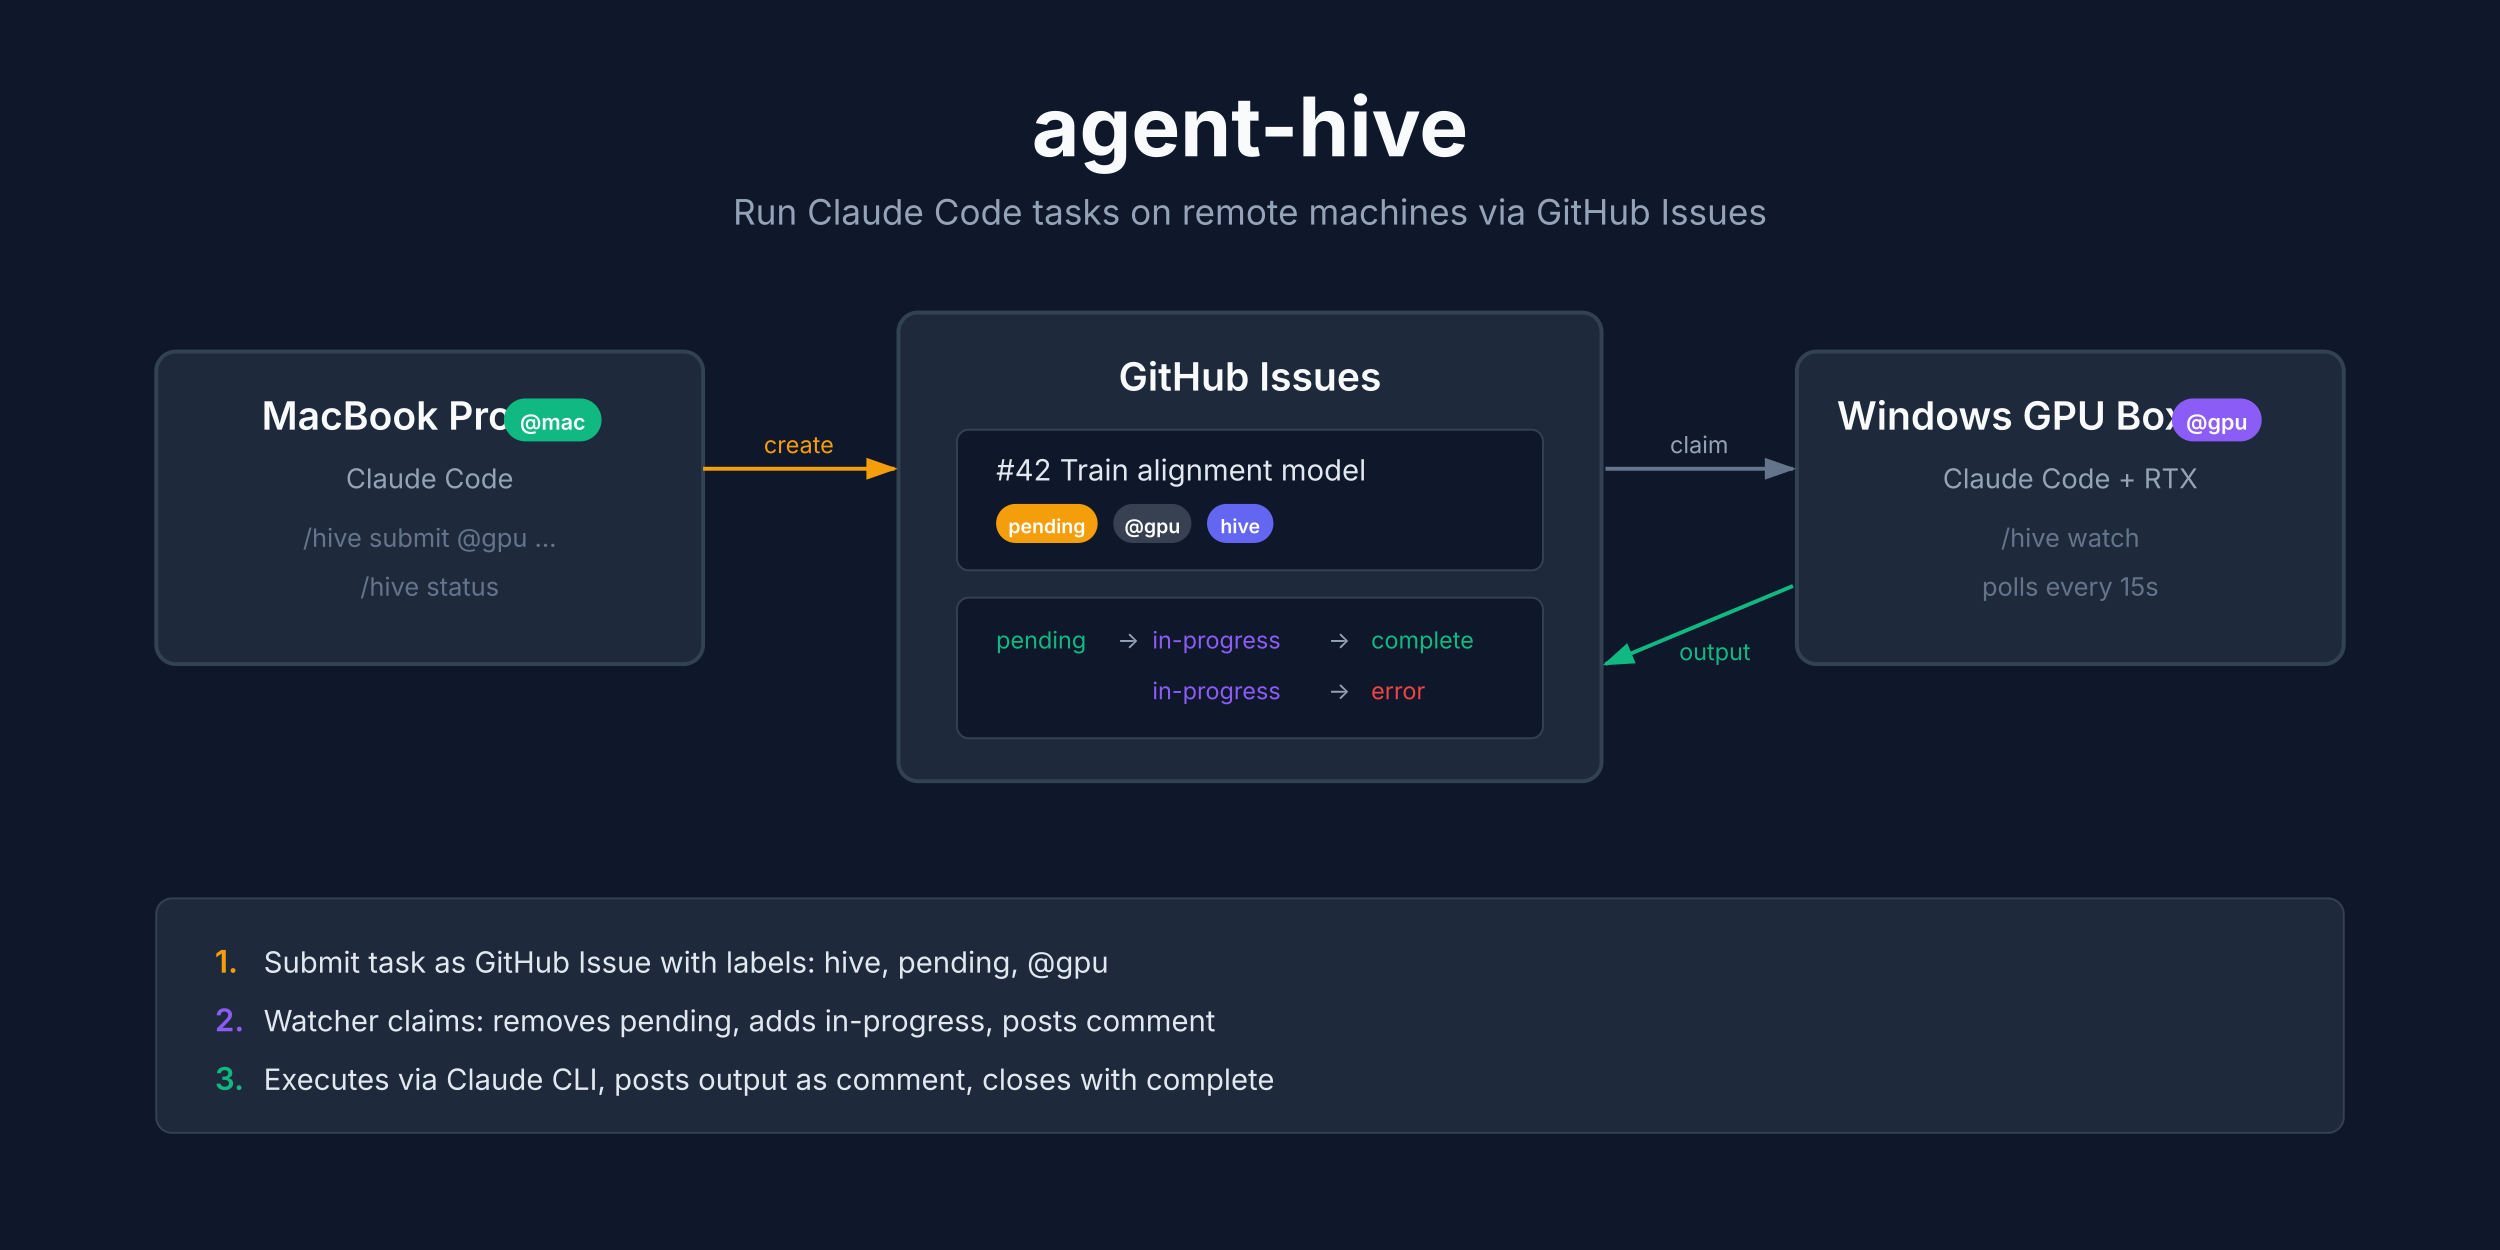
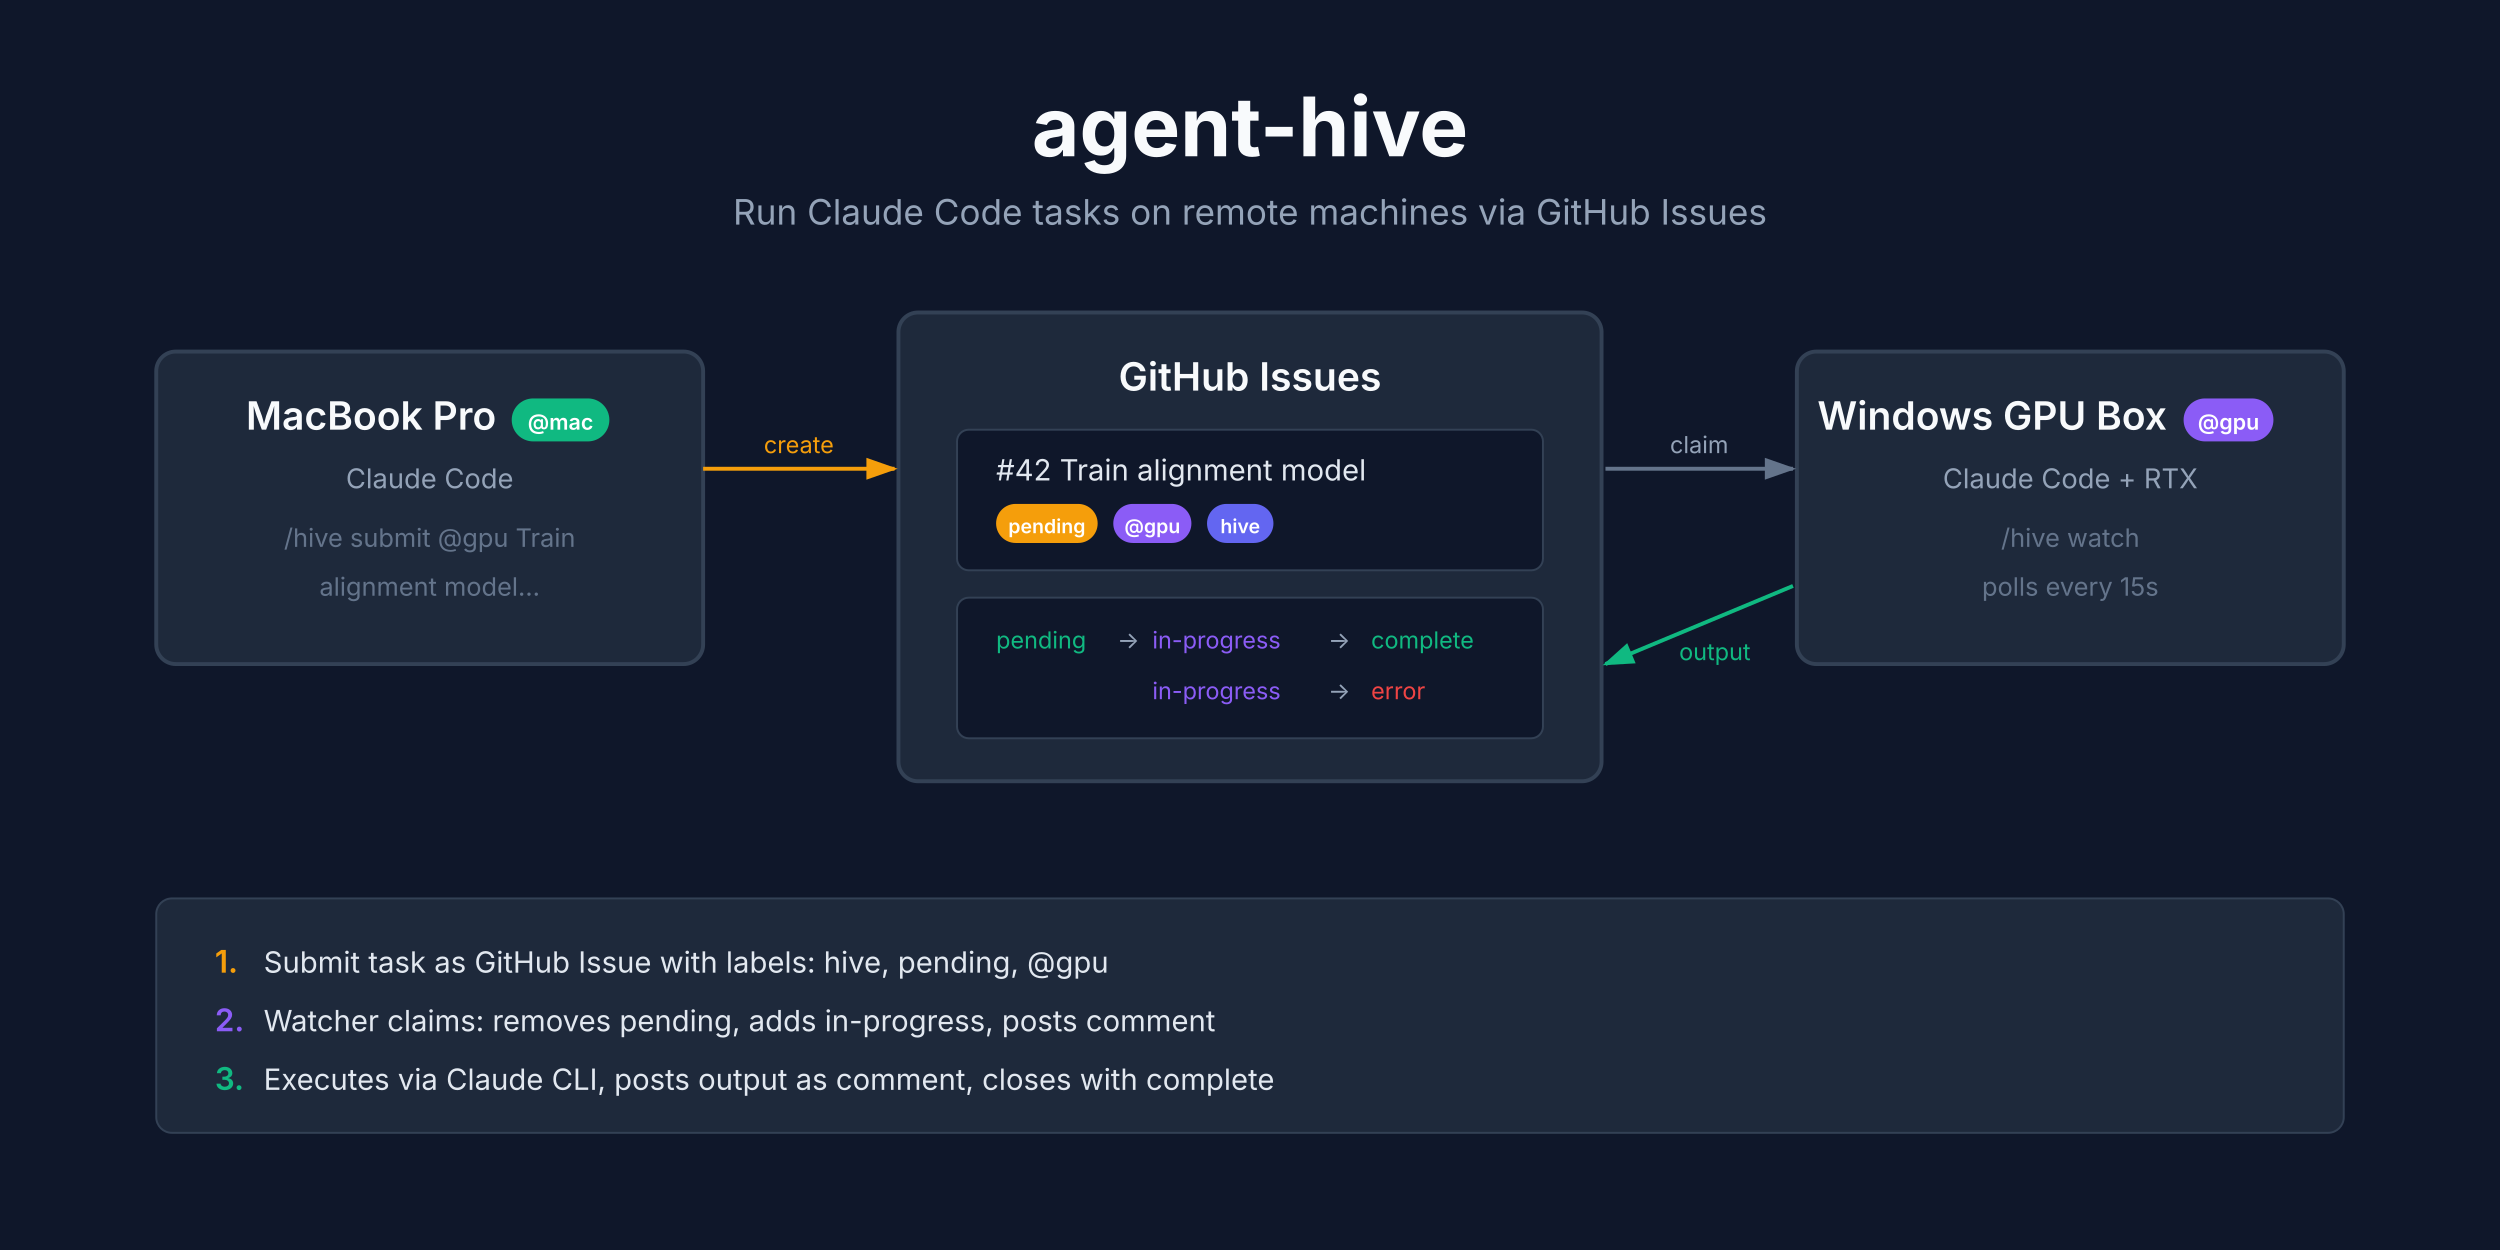
<svg xmlns="http://www.w3.org/2000/svg" viewBox="0 0 1280 640" font-family="-apple-system, BlinkMacSystemFont, 'Segoe UI', sans-serif">
  <defs>
    <marker id="arrow" viewBox="0 0 10 7" refX="9" refY="3.5" markerWidth="8" markerHeight="6" orient="auto-start-reverse">
      <path d="M0,0 L10,3.5 L0,7z" fill="#64748b" />
    </marker>
    <marker id="arrow-green" viewBox="0 0 10 7" refX="9" refY="3.5" markerWidth="8" markerHeight="6" orient="auto-start-reverse">
      <path d="M0,0 L10,3.5 L0,7z" fill="#10b981" />
    </marker>
    <marker id="arrow-amber" viewBox="0 0 10 7" refX="9" refY="3.5" markerWidth="8" markerHeight="6" orient="auto-start-reverse">
      <path d="M0,0 L10,3.5 L0,7z" fill="#f59e0b" />
    </marker>
  </defs>
  <rect width="1280" height="640" fill="#0f172a" />
  <text x="640" y="80" text-anchor="middle" fill="#f8fafc" font-size="42" font-weight="700">agent-hive</text>
  <text x="640" y="115" text-anchor="middle" fill="#94a3b8" font-size="18">Run Claude Code tasks on remote machines via GitHub Issues</text>
  <rect x="80" y="180" width="280" height="160" rx="10" fill="#1e293b" stroke="#334155" stroke-width="2" />
-   <text x="198" y="220" text-anchor="middle" fill="#f8fafc" font-size="20" font-weight="600">MacBook Pro</text>
-   <rect x="258" y="204" width="50" height="22" rx="11" fill="#10b981" />
-   <text x="283" y="220" text-anchor="middle" fill="#fff" font-size="11" font-weight="600">@mac</text>
+   <text x="190" y="220" text-anchor="middle" fill="#f8fafc" font-size="20" font-weight="600">MacBook Pro</text>
+   <rect x="262" y="204" width="50" height="22" rx="11" fill="#10b981" />
+   <text x="287" y="220" text-anchor="middle" fill="#fff" font-size="11" font-weight="600">@mac</text>
  <text x="220" y="250" text-anchor="middle" fill="#94a3b8" font-size="14">Claude Code</text>
-   <text x="220" y="280" text-anchor="middle" fill="#64748b" font-size="13">/hive submit @gpu ...</text>
-   <text x="220" y="305" text-anchor="middle" fill="#64748b" font-size="13">/hive status</text>
+   <text x="220" y="280" text-anchor="middle" fill="#64748b" font-size="13">/hive submit @gpu Train</text>
+   <text x="220" y="305" text-anchor="middle" fill="#64748b" font-size="13">  alignment model...</text>
  <rect x="460" y="160" width="360" height="240" rx="10" fill="#1e293b" stroke="#334155" stroke-width="2" />
  <text x="640" y="200" text-anchor="middle" fill="#f8fafc" font-size="20" font-weight="600">GitHub Issues</text>
  <rect x="490" y="220" width="300" height="72" rx="6" fill="#0f172a" stroke="#334155" />
  <text x="510" y="246" fill="#e2e8f0" font-size="15">#42 Train alignment model</text>
  <rect x="510" y="258" width="52" height="20" rx="10" fill="#f59e0b" />
  <text x="536" y="273" text-anchor="middle" fill="#fff" font-size="10" font-weight="600">pending</text>
-   <rect x="570" y="258" width="40" height="20" rx="10" fill="#374151" />
+   <rect x="570" y="258" width="40" height="20" rx="10" fill="#8b5cf6" />
  <text x="590" y="273" text-anchor="middle" fill="#fff" font-size="10" font-weight="600">@gpu</text>
  <rect x="618" y="258" width="34" height="20" rx="10" fill="#6366f1" />
  <text x="635" y="273" text-anchor="middle" fill="#fff" font-size="10" font-weight="600">hive</text>
  <rect x="490" y="306" width="300" height="72" rx="6" fill="#0f172a" stroke="#334155" />
  <text x="510" y="332" fill="#10b981" font-size="12">pending</text>
  <text x="572" y="332" fill="#94a3b8" font-size="12">→</text>
  <text x="590" y="332" fill="#8b5cf6" font-size="12">in-progress</text>
  <text x="680" y="332" fill="#94a3b8" font-size="12">→</text>
  <text x="702" y="332" fill="#10b981" font-size="12">complete</text>
  <text x="590" y="358" fill="#8b5cf6" font-size="12">in-progress</text>
  <text x="680" y="358" fill="#94a3b8" font-size="12">→</text>
  <text x="702" y="358" fill="#ef4444" font-size="12">error</text>
  <rect x="920" y="180" width="280" height="160" rx="10" fill="#1e293b" stroke="#334155" stroke-width="2" />
-   <text x="1030" y="220" text-anchor="middle" fill="#f8fafc" font-size="20" font-weight="600">Windows GPU Box</text>
-   <rect x="1112" y="204" width="46" height="22" rx="11" fill="#8b5cf6" />
-   <text x="1135" y="220" text-anchor="middle" fill="#fff" font-size="11" font-weight="600">@gpu</text>
+   <text x="1020" y="220" text-anchor="middle" fill="#f8fafc" font-size="20" font-weight="600">Windows GPU Box</text>
+   <rect x="1118" y="204" width="46" height="22" rx="11" fill="#8b5cf6" />
+   <text x="1141" y="220" text-anchor="middle" fill="#fff" font-size="11" font-weight="600">@gpu</text>
  <text x="1060" y="250" text-anchor="middle" fill="#94a3b8" font-size="14">Claude Code + RTX</text>
  <text x="1060" y="280" text-anchor="middle" fill="#64748b" font-size="13">/hive watch</text>
  <text x="1060" y="305" text-anchor="middle" fill="#64748b" font-size="13">polls every 15s</text>
  <line x1="360" y1="240" x2="458" y2="240" stroke="#f59e0b" stroke-width="2" marker-end="url(#arrow-amber)" />
  <text x="409" y="232" text-anchor="middle" fill="#f59e0b" font-size="12">create</text>
  <line x1="822" y1="240" x2="918" y2="240" stroke="#64748b" stroke-width="2" marker-end="url(#arrow)" />
  <text x="870" y="232" text-anchor="middle" fill="#94a3b8" font-size="12">claim</text>
  <line x1="918" y1="300" x2="822" y2="340" stroke="#10b981" stroke-width="2" marker-end="url(#arrow-green)" />
  <text x="878" y="338" text-anchor="middle" fill="#10b981" font-size="12">output</text>
  <rect x="80" y="460" width="1120" height="120" rx="8" fill="#1e293b" stroke="#334155" />
  <text x="110" y="498" fill="#f59e0b" font-size="16" font-weight="600">1.</text>
  <text x="135" y="498" fill="#e2e8f0" font-size="15">Submit task as GitHub Issue with labels: hive, pending, @gpu</text>
  <text x="110" y="528" fill="#8b5cf6" font-size="16" font-weight="600">2.</text>
  <text x="135" y="528" fill="#e2e8f0" font-size="15">Watcher claims: removes pending, adds in-progress, posts comment</text>
  <text x="110" y="558" fill="#10b981" font-size="16" font-weight="600">3.</text>
  <text x="135" y="558" fill="#e2e8f0" font-size="15">Executes via Claude CLI, posts output as comment, closes with complete</text>
</svg>
